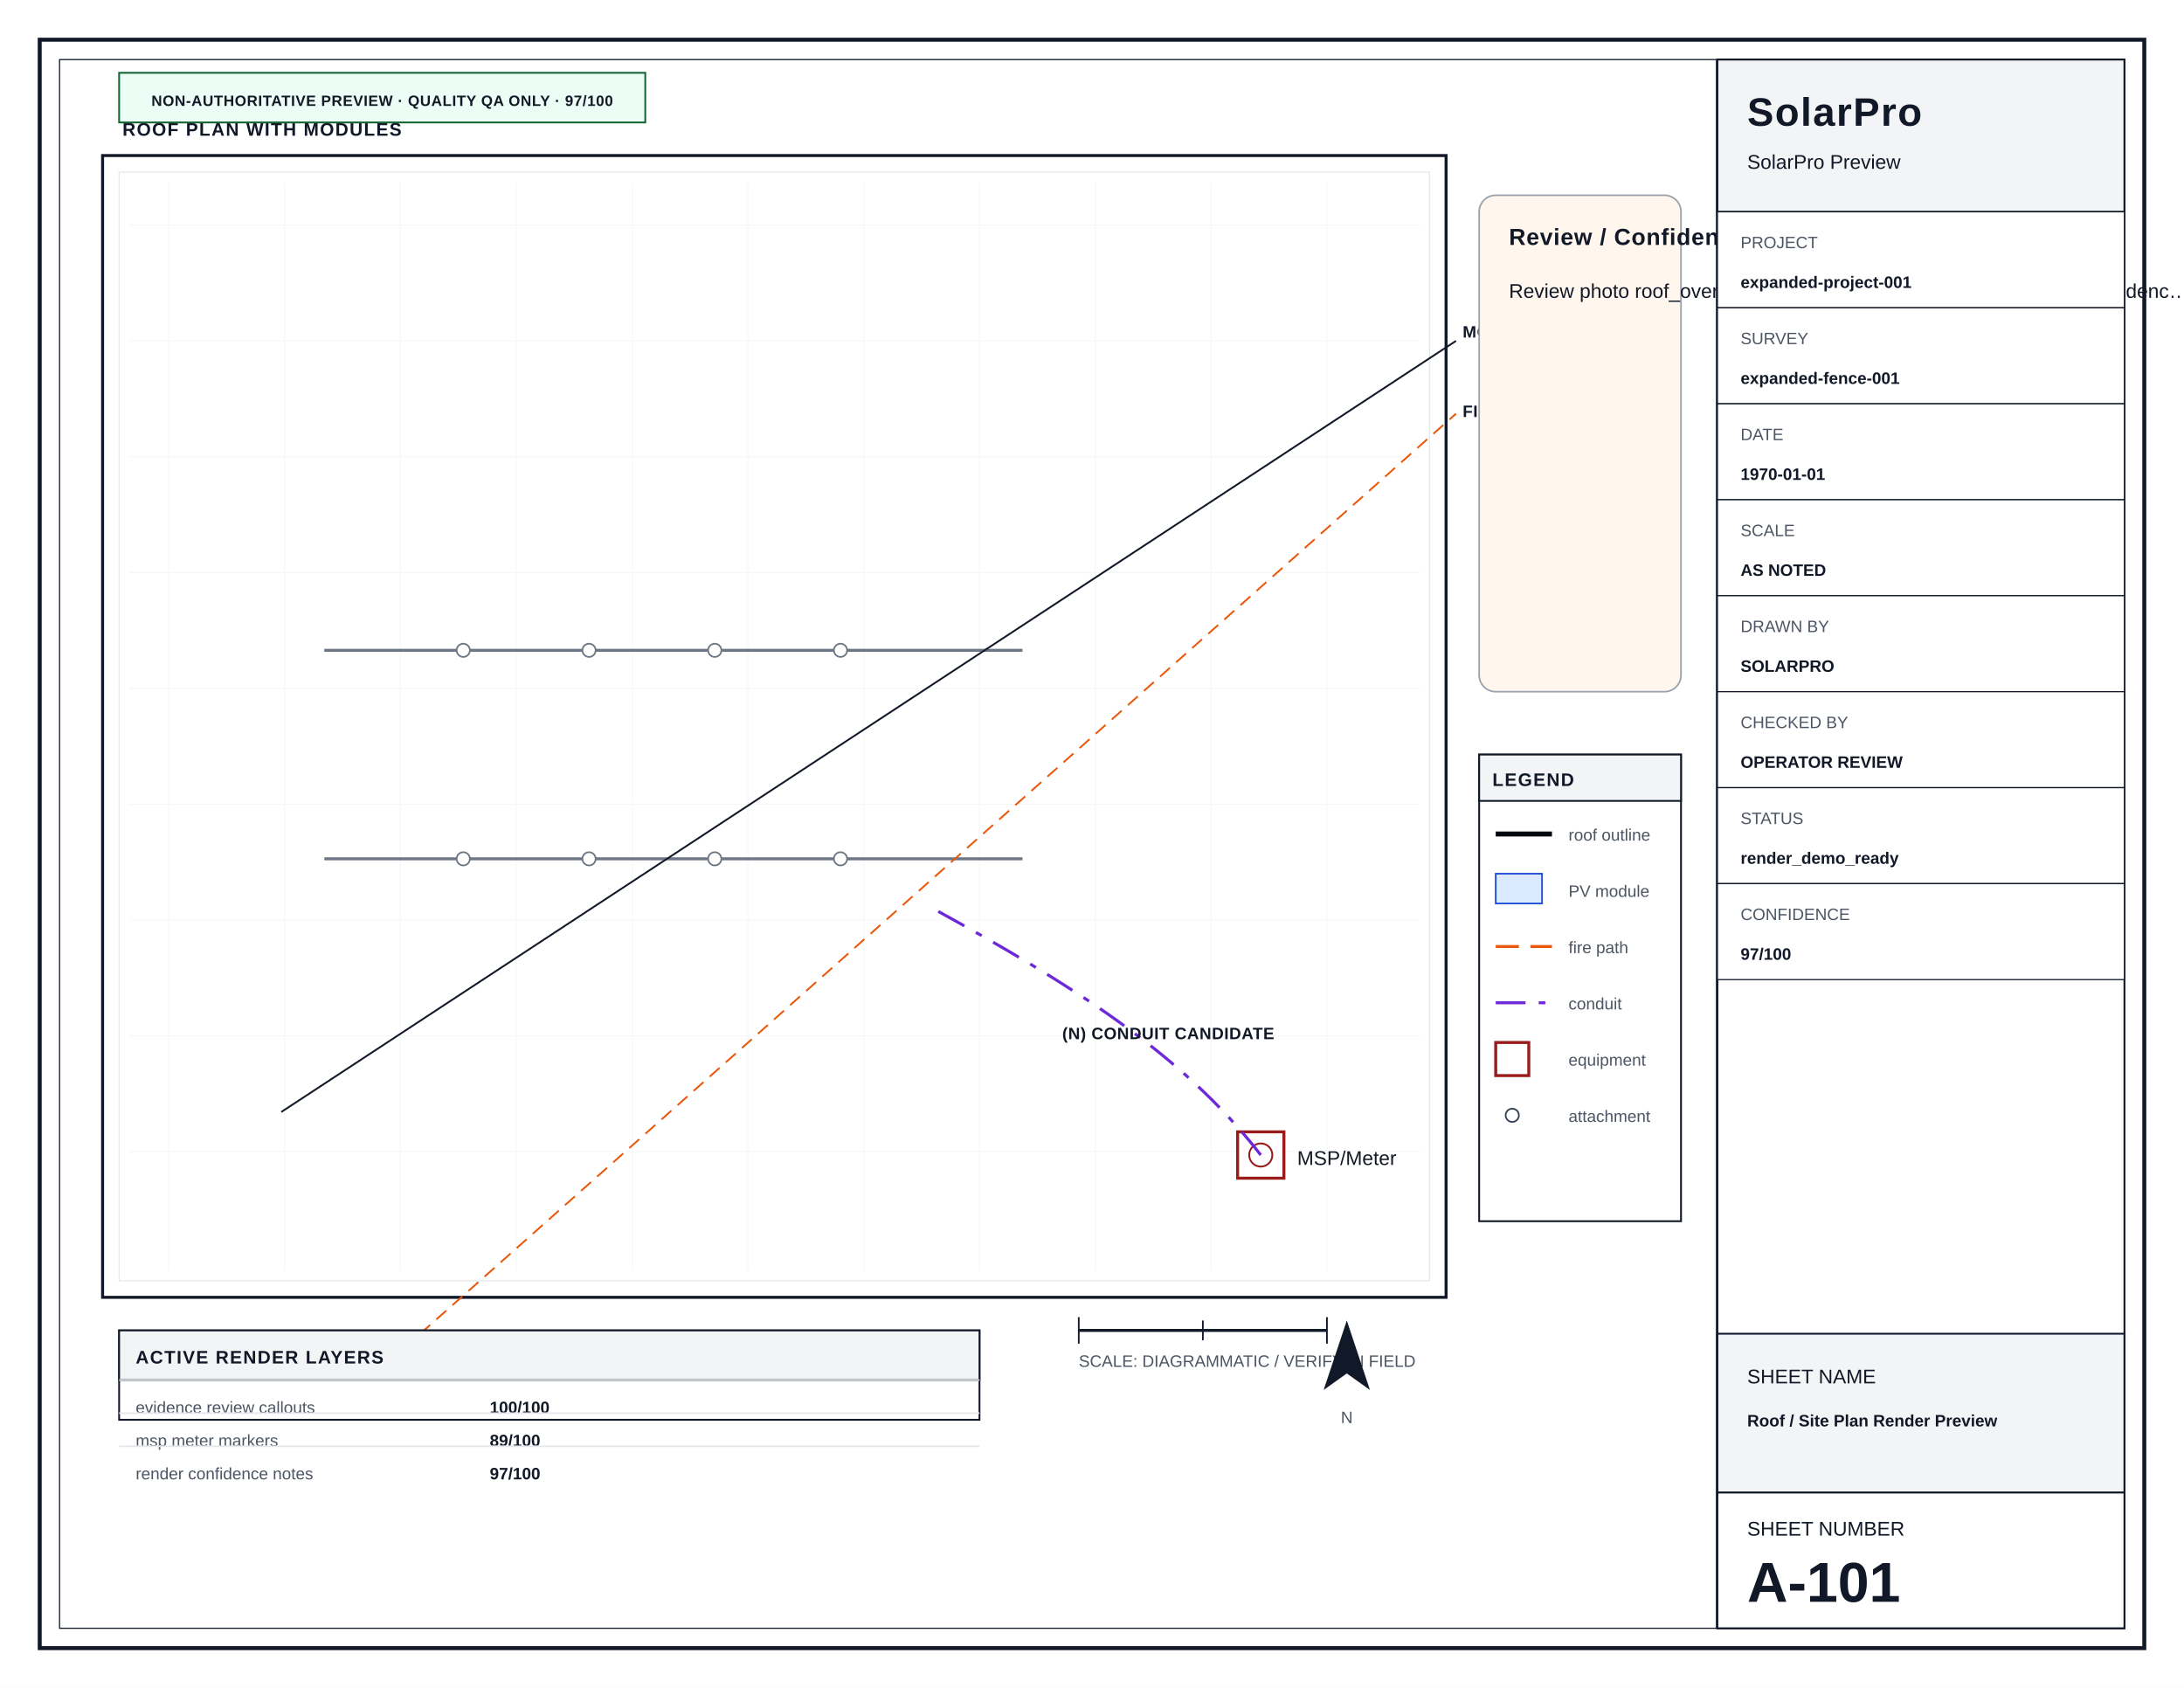
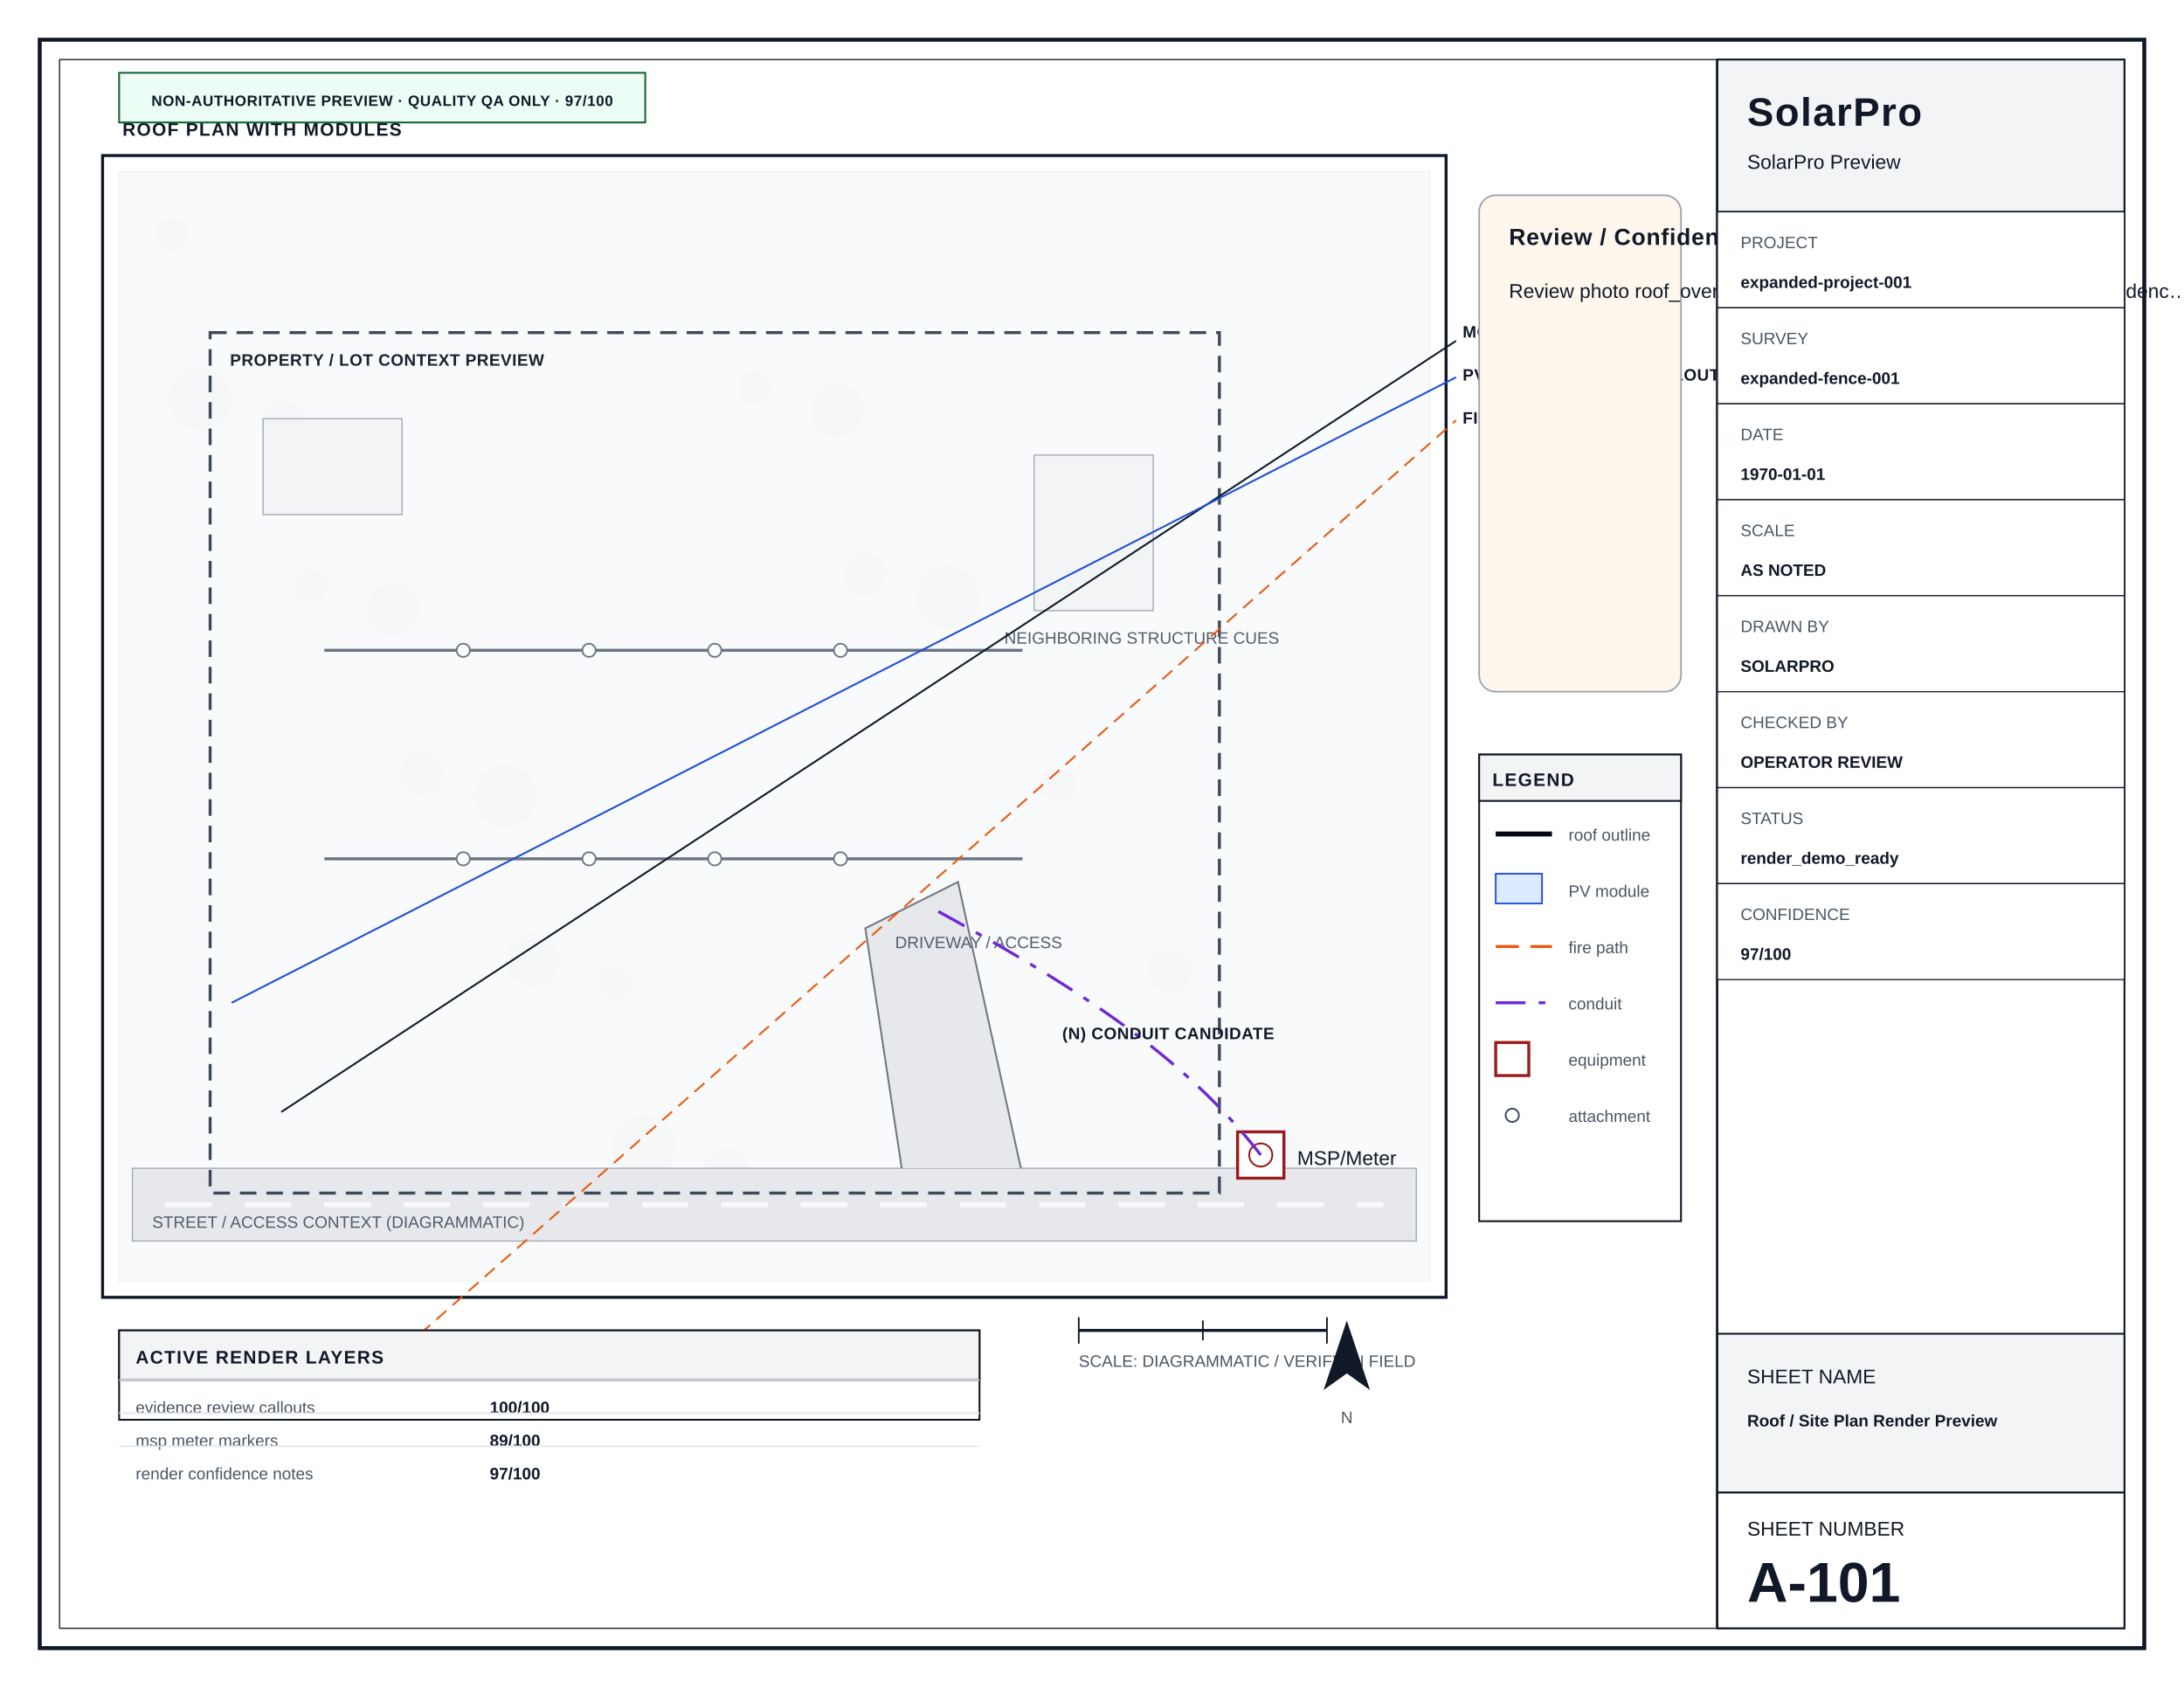
<svg xmlns="http://www.w3.org/2000/svg" width="1320" height="1020" viewBox="0 0 1320 1020" role="img">
  <defs>
    <style>.title{font:800 24px Arial,sans-serif;letter-spacing:.8px;fill:#111827}.drawingTitle{font:800 24px Arial,sans-serif;letter-spacing:.5px;fill:#111827}.sheetno{font:900 34px Arial,sans-serif;fill:#111827}.metric{font:800 24px Arial,sans-serif;fill:#111827}.panelTitle{font:800 14px Arial,sans-serif;letter-spacing:.4px;fill:#111827}.tableHead{font:800 11px Arial,sans-serif;letter-spacing:.7px;fill:#111827}.label{font:800 14px Arial,sans-serif;fill:#111827}.small{font:12px Arial,sans-serif;fill:#111827}.tiny{font:10px Arial,sans-serif;fill:#4b5563}.tinyStrong{font:700 10px Arial,sans-serif;fill:#111827}.callout{font:700 10px Arial,sans-serif;letter-spacing:.25px;fill:#111827}.badge{font:700 12px Arial,sans-serif;fill:#111827}.stamp{font:800 9px Arial,sans-serif;letter-spacing:.3px;fill:#111827}</style>
  </defs>
  <rect width="100%" height="100%" fill="#ffffff" />
  <g>
    <rect x="24" y="24" width="1272" height="972" fill="none" stroke="#111827" stroke-width="2.4" />
    <rect x="36" y="36" width="1248" height="948" fill="none" stroke="#111827" stroke-width="0.7" />
    <line x1="1038" y1="36" x2="1038" y2="984" stroke="#111827" stroke-width="1.8" />
  </g>
  <rect x="62" y="94" width="812" height="690" fill="#fff" stroke="#111827" stroke-width="1.8" />
  <rect x="72" y="104" width="792" height="670" fill="none" stroke="#e5e7eb" stroke-width="0.7" />
  <g opacity="0.20">
    <line x1="102" y1="110" x2="102" y2="768" stroke="#d1d5db" stroke-width="0.6" />
    <line x1="172" y1="110" x2="172" y2="768" stroke="#d1d5db" stroke-width="0.6" />
    <line x1="242" y1="110" x2="242" y2="768" stroke="#d1d5db" stroke-width="0.6" />
    <line x1="312" y1="110" x2="312" y2="768" stroke="#d1d5db" stroke-width="0.6" />
    <line x1="382" y1="110" x2="382" y2="768" stroke="#d1d5db" stroke-width="0.6" />
    <line x1="452" y1="110" x2="452" y2="768" stroke="#d1d5db" stroke-width="0.6" />
    <line x1="522" y1="110" x2="522" y2="768" stroke="#d1d5db" stroke-width="0.6" />
    <line x1="592" y1="110" x2="592" y2="768" stroke="#d1d5db" stroke-width="0.6" />
    <line x1="662" y1="110" x2="662" y2="768" stroke="#d1d5db" stroke-width="0.6" />
    <line x1="732" y1="110" x2="732" y2="768" stroke="#d1d5db" stroke-width="0.6" />
    <line x1="802" y1="110" x2="802" y2="768" stroke="#d1d5db" stroke-width="0.6" />
    <line x1="78" y1="136" x2="858" y2="136" stroke="#d1d5db" stroke-width="0.6" />
    <line x1="78" y1="206" x2="858" y2="206" stroke="#d1d5db" stroke-width="0.6" />
    <line x1="78" y1="276" x2="858" y2="276" stroke="#d1d5db" stroke-width="0.6" />
    <line x1="78" y1="346" x2="858" y2="346" stroke="#d1d5db" stroke-width="0.6" />
    <line x1="78" y1="416" x2="858" y2="416" stroke="#d1d5db" stroke-width="0.6" />
    <line x1="78" y1="486" x2="858" y2="486" stroke="#d1d5db" stroke-width="0.6" />
    <line x1="78" y1="556" x2="858" y2="556" stroke="#d1d5db" stroke-width="0.6" />
    <line x1="78" y1="626" x2="858" y2="626" stroke="#d1d5db" stroke-width="0.6" />
    <line x1="78" y1="696" x2="858" y2="696" stroke="#d1d5db" stroke-width="0.6" />
  </g>
  <text x="74" y="82" class="tableHead">ROOF PLAN WITH MODULES</text>
+   <g opacity="0.96">
+     <rect x="72" y="104" width="792" height="670" fill="#f8fafc" />
+     <g opacity="0.55">
+       <circle cx="104" cy="142" r="10" fill="#e5e7eb" opacity="0.28" />
+       <circle cx="171" cy="255" r="13" fill="#e5e7eb" opacity="0.28" />
+       <circle cx="238" cy="368" r="16" fill="#e5e7eb" opacity="0.28" />
+       <circle cx="305" cy="481" r="19" fill="#e5e7eb" opacity="0.28" />
+       <circle cx="372" cy="594" r="10" fill="#e5e7eb" opacity="0.28" />
+       <circle cx="439" cy="707" r="13" fill="#e5e7eb" opacity="0.28" />
+       <circle cx="506" cy="248" r="16" fill="#e5e7eb" opacity="0.28" />
+       <circle cx="573" cy="361" r="19" fill="#e5e7eb" opacity="0.28" />
+       <circle cx="640" cy="474" r="10" fill="#e5e7eb" opacity="0.28" />
+       <circle cx="707" cy="587" r="13" fill="#e5e7eb" opacity="0.28" />
+       <circle cx="774" cy="700" r="16" fill="#e5e7eb" opacity="0.28" />
+       <circle cx="121" cy="241" r="19" fill="#e5e7eb" opacity="0.28" />
+       <circle cx="188" cy="354" r="10" fill="#e5e7eb" opacity="0.28" />
+       <circle cx="255" cy="467" r="13" fill="#e5e7eb" opacity="0.28" />
+       <circle cx="322" cy="580" r="16" fill="#e5e7eb" opacity="0.28" />
+       <circle cx="389" cy="693" r="19" fill="#e5e7eb" opacity="0.28" />
+       <circle cx="456" cy="234" r="10" fill="#e5e7eb" opacity="0.28" />
+       <circle cx="523" cy="347" r="13" fill="#e5e7eb" opacity="0.28" />
+     </g>
+     <rect x="80" y="706" width="776" height="44" fill="#e5e7eb" stroke="#9ca3af" stroke-width="0.7" />
+     <line x1="100" y1="728" x2="836" y2="728" stroke="#f8fafc" stroke-width="3" stroke-dasharray="28 20" />
+     <text x="92" y="742" class="tiny">STREET / ACCESS CONTEXT (DIAGRAMMATIC)</text>
+     <rect x="127" y="201" width="610" height="520" fill="none" stroke="#374151" stroke-width="1.8" stroke-dasharray="10 6" />
+     <text x="139" y="221" class="callout">PROPERTY / LOT CONTEXT PREVIEW</text>
+     <path d="M 545 706 L 523 561 L 579 533 L 617 706" fill="#e5e7eb" stroke="#6b7280" stroke-width="1.1" />
+     <text x="541" y="573" class="tiny">DRIVEWAY / ACCESS</text>
+     <rect x="159" y="253" width="84" height="58" fill="#f3f4f6" stroke="#9ca3af" stroke-width="0.7" />
+     <rect x="625" y="275" width="72" height="94" fill="#f3f4f6" stroke="#9ca3af" stroke-width="0.7" />
+     <text x="607" y="389" class="tiny">NEIGHBORING STRUCTURE CUES</text>
+   </g>
  <g opacity="0.72">
    <line x1="196" y1="519" x2="618" y2="519" stroke="#334155" stroke-width="1.8" />
    <line x1="196" y1="393" x2="618" y2="393" stroke="#334155" stroke-width="1.8" />
    <circle cx="280" cy="519" r="4" fill="#fff" stroke="#334155" />
    <circle cx="280" cy="393" r="4" fill="#fff" stroke="#334155" />
    <circle cx="356" cy="519" r="4" fill="#fff" stroke="#334155" />
    <circle cx="356" cy="393" r="4" fill="#fff" stroke="#334155" />
    <circle cx="432" cy="519" r="4" fill="#fff" stroke="#334155" />
    <circle cx="432" cy="393" r="4" fill="#fff" stroke="#334155" />
    <circle cx="508" cy="519" r="4" fill="#fff" stroke="#334155" />
    <circle cx="508" cy="393" r="4" fill="#fff" stroke="#334155" />
  </g>
  <g opacity="1">
    <rect x="748" y="684" width="28" height="28" fill="#fff" stroke="#991b1b" stroke-width="1.8" />
    <circle cx="762" cy="698" r="7" fill="none" stroke="#991b1b" stroke-width="1.1" />
    <path d="M 762 698 C 714 636, 646 594, 562 548" fill="none" stroke="#6d28d9" stroke-width="1.8" stroke-dasharray="18 8 4 8" />
    <text x="642" y="628" class="callout" fill="#6d28d9">(N) CONDUIT CANDIDATE</text>
    <text x="784" y="704" class="small">MSP/Meter</text>
  </g>
  <g>
    <path d="M 170 672 L 880 206" fill="none" stroke="#111827" stroke-width="1.1" />
    <text x="884" y="204" class="callout">MODULE PREVIEW ZONE</text>
-     <path d="M 254 806 L 880 250" fill="none" stroke="#ea580c" stroke-width="1.1" stroke-dasharray="8 5" />
-     <text x="884" y="252" class="callout" fill="#ea580c">FIRE SETBACK OVERLAY</text>
+     <path d="M 140 606 L 880 228" fill="none" stroke="#1d4ed8" stroke-width="1.1" />
+     <text x="884" y="230" class="callout" fill="#1d4ed8">PV STRING / GROUP CALLOUT</text>
+     <path d="M 254 806 L 880 254" fill="none" stroke="#ea580c" stroke-width="1.1" stroke-dasharray="8 5" />
+     <text x="884" y="256" class="callout" fill="#ea580c">FIRE SETBACK OVERLAY</text>
  </g>
  <g>
    <rect x="72" y="804" width="520" height="54" fill="#fff" stroke="#111827" stroke-width="1.1" />
    <rect x="72" y="804" width="520" height="30" fill="#f3f4f6" stroke="#111827" stroke-width="1.1" />
    <text x="82" y="824" class="tableHead">ACTIVE RENDER LAYERS</text>
    <line x1="72" y1="834" x2="592" y2="834" stroke="#e5e7eb" />
    <text x="82" y="854" class="tiny">evidence review callouts</text>
    <text x="296" y="854" class="tinyStrong">100/100</text>
    <line x1="72" y1="854" x2="592" y2="854" stroke="#e5e7eb" />
    <text x="82" y="874" class="tiny">msp meter markers</text>
    <text x="296" y="874" class="tinyStrong">89/100</text>
    <line x1="72" y1="874" x2="592" y2="874" stroke="#e5e7eb" />
    <text x="82" y="894" class="tiny">render confidence notes</text>
    <text x="296" y="894" class="tinyStrong">97/100</text>
  </g>
  <g>
    <rect x="894" y="118" width="122" height="300" rx="10" fill="#fff7ed" stroke="#9ca3af" />
    <text x="912" y="148" class="panelTitle">Review / Confidence Callouts</text>
    <text x="912" y="180" class="small">Review photo roof_overview: fence_vertical_solar_area, medium confidenc…</text>
  </g>
  <g>
    <rect x="894" y="456" width="122" height="282" fill="#fff" stroke="#111827" stroke-width="1.1" />
    <rect x="894" y="456" width="122" height="28" fill="#f3f4f6" stroke="#111827" stroke-width="1.1" />
    <text x="902" y="475" class="tableHead">LEGEND</text>
    <g transform="translate(904 504)">
      <line x1="0" y1="0" x2="34" y2="0" stroke="#030712" stroke-width="3" />
      <text x="44" y="4" class="tiny">roof outline</text>
    </g>
    <g transform="translate(904 538)">
      <rect x="0" y="-10" width="28" height="18" fill="#dbeafe" stroke="#1d4ed8" />
      <text x="44" y="4" class="tiny">PV module</text>
    </g>
    <g transform="translate(904 572)">
      <line x1="0" y1="0" x2="34" y2="0" stroke="#ea580c" stroke-width="1.8" stroke-dasharray="14 7" />
      <text x="44" y="4" class="tiny">fire path</text>
    </g>
    <g transform="translate(904 606)">
      <line x1="0" y1="0" x2="34" y2="0" stroke="#6d28d9" stroke-width="1.8" stroke-dasharray="18 8 4 8" />
      <text x="44" y="4" class="tiny">conduit</text>
    </g>
    <g transform="translate(904 640)">
      <rect x="0" y="-10" width="20" height="20" fill="#fff" stroke="#991b1b" stroke-width="1.8" />
      <text x="44" y="4" class="tiny">equipment</text>
    </g>
    <g transform="translate(904 674)">
      <circle cx="10" cy="0" r="4" fill="#fff" stroke="#334155" />
      <text x="44" y="4" class="tiny">attachment</text>
    </g>
  </g>
  <g>
    <line x1="652" y1="804" x2="802" y2="804" stroke="#111827" stroke-width="1.8" />
    <line x1="652" y1="796" x2="652" y2="812" stroke="#111827" />
    <line x1="727" y1="798" x2="727" y2="810" stroke="#111827" />
    <line x1="802" y1="796" x2="802" y2="812" stroke="#111827" />
    <text x="652" y="826" class="tiny">SCALE: DIAGRAMMATIC / VERIFY IN FIELD</text>
  </g>
  <g>
    <path d="M 814 798 l 14 42 l -14 -10 l -14 10 Z" fill="#111827" />
    <text x="814" y="860" text-anchor="middle" class="tiny">N</text>
  </g>
  <g>
    <rect x="1038" y="36" width="246" height="948" fill="#fff" stroke="#111827" stroke-width="1.1" />
    <rect x="1038" y="36" width="246" height="92" fill="#f3f4f6" stroke="#111827" stroke-width="1.1" />
    <text x="1056" y="76" class="title">SolarPro</text>
    <text x="1056" y="102" class="small">SolarPro Preview</text>
    <rect x="1038" y="128" width="246" height="58" fill="#fff" stroke="#111827" stroke-width="0.7" />
    <text x="1052" y="150" class="tiny">PROJECT</text>
    <text x="1052" y="174" class="tinyStrong">expanded-project-001</text>
    <rect x="1038" y="186" width="246" height="58" fill="#fff" stroke="#111827" stroke-width="0.7" />
    <text x="1052" y="208" class="tiny">SURVEY</text>
    <text x="1052" y="232" class="tinyStrong">expanded-fence-001</text>
    <rect x="1038" y="244" width="246" height="58" fill="#fff" stroke="#111827" stroke-width="0.7" />
    <text x="1052" y="266" class="tiny">DATE</text>
    <text x="1052" y="290" class="tinyStrong">1970-01-01</text>
    <rect x="1038" y="302" width="246" height="58" fill="#fff" stroke="#111827" stroke-width="0.7" />
    <text x="1052" y="324" class="tiny">SCALE</text>
    <text x="1052" y="348" class="tinyStrong">AS NOTED</text>
    <rect x="1038" y="360" width="246" height="58" fill="#fff" stroke="#111827" stroke-width="0.7" />
    <text x="1052" y="382" class="tiny">DRAWN BY</text>
    <text x="1052" y="406" class="tinyStrong">SOLARPRO</text>
    <rect x="1038" y="418" width="246" height="58" fill="#fff" stroke="#111827" stroke-width="0.7" />
    <text x="1052" y="440" class="tiny">CHECKED BY</text>
    <text x="1052" y="464" class="tinyStrong">OPERATOR REVIEW</text>
    <rect x="1038" y="476" width="246" height="58" fill="#fff" stroke="#111827" stroke-width="0.7" />
    <text x="1052" y="498" class="tiny">STATUS</text>
    <text x="1052" y="522" class="tinyStrong">render_demo_ready</text>
    <rect x="1038" y="534" width="246" height="58" fill="#fff" stroke="#111827" stroke-width="0.7" />
    <text x="1052" y="556" class="tiny">CONFIDENCE</text>
    <text x="1052" y="580" class="tinyStrong">97/100</text>
    <rect x="1038" y="806" width="246" height="96" fill="#f3f4f6" stroke="#111827" stroke-width="1.1" />
    <text x="1056" y="836" class="small">SHEET NAME</text>
    <text x="1056" y="862" class="tinyStrong">Roof / Site Plan Render Preview</text>
    <rect x="1038" y="902" width="246" height="82" fill="#fff" stroke="#111827" stroke-width="1.1" />
    <text x="1056" y="928" class="small">SHEET NUMBER</text>
    <text x="1056" y="968" class="sheetno">A-101</text>
  </g>
  <g>
    <rect x="72" y="44" width="318" height="30" fill="#ecfdf5" stroke="#166534" stroke-width="1.1" />
    <text x="231" y="64" text-anchor="middle" class="stamp">NON-AUTHORITATIVE PREVIEW · QUALITY QA ONLY · 97/100</text>
  </g>
</svg>
